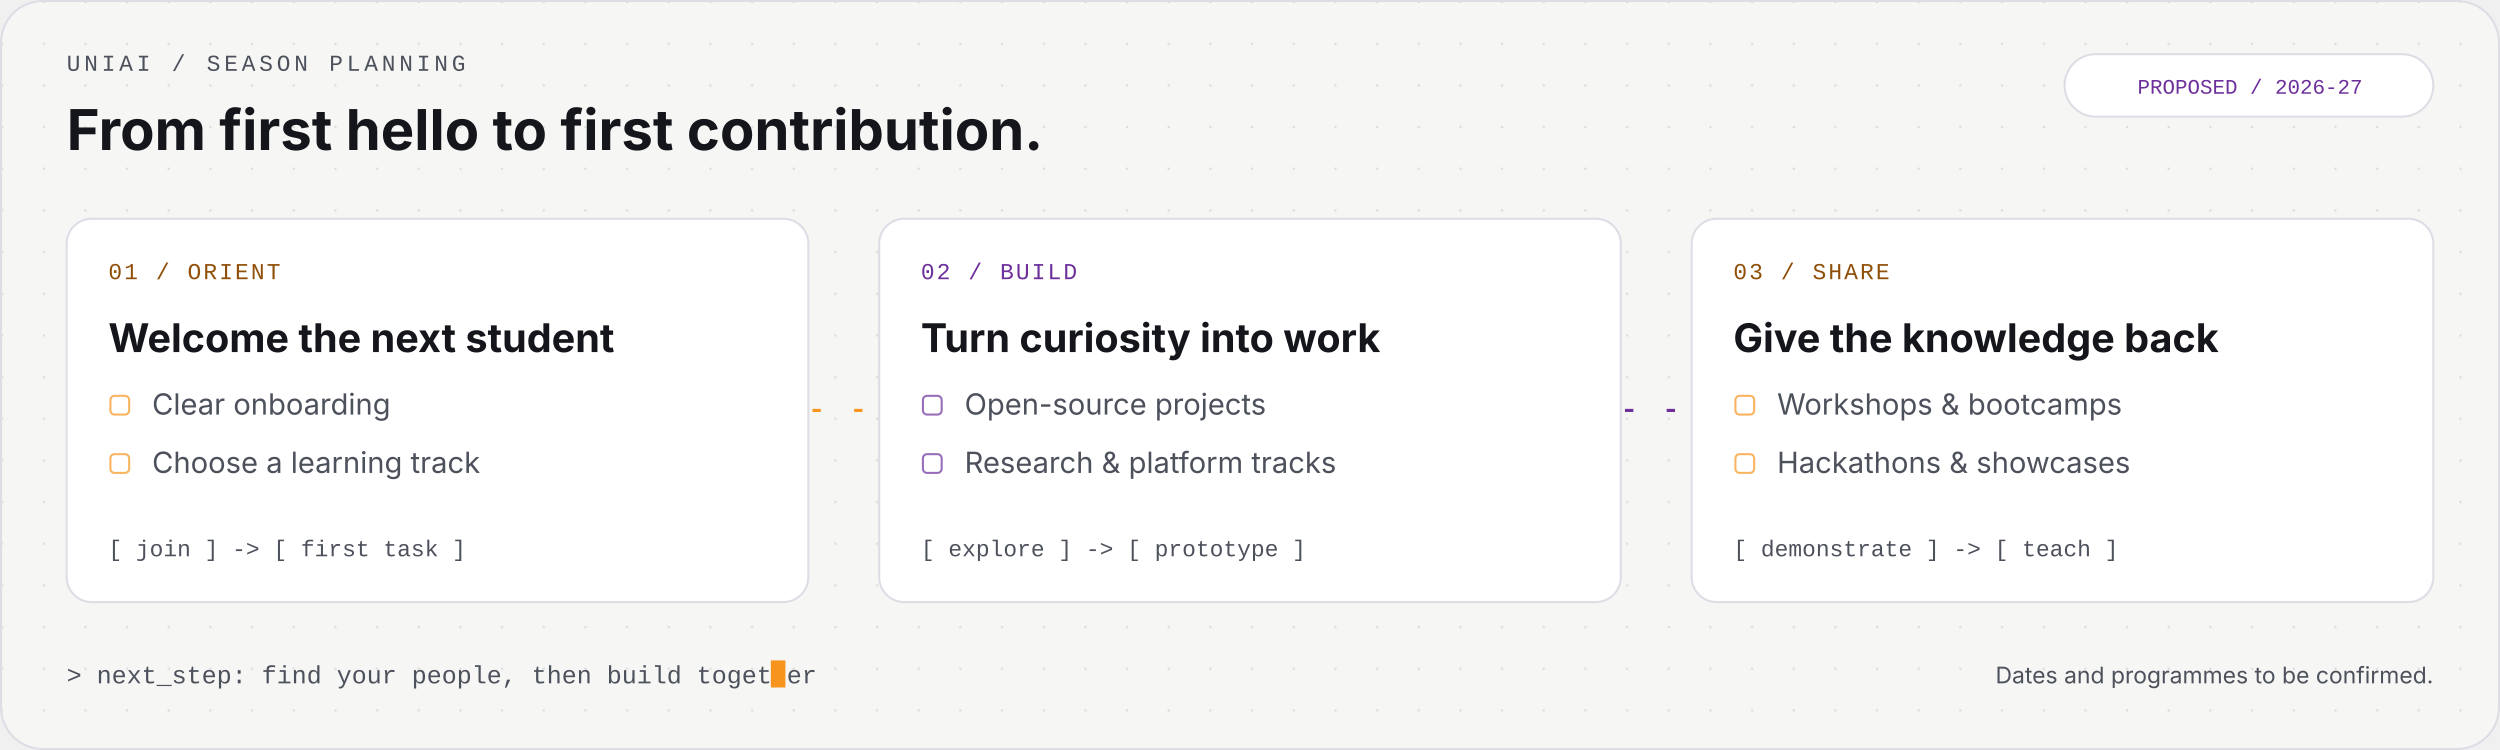
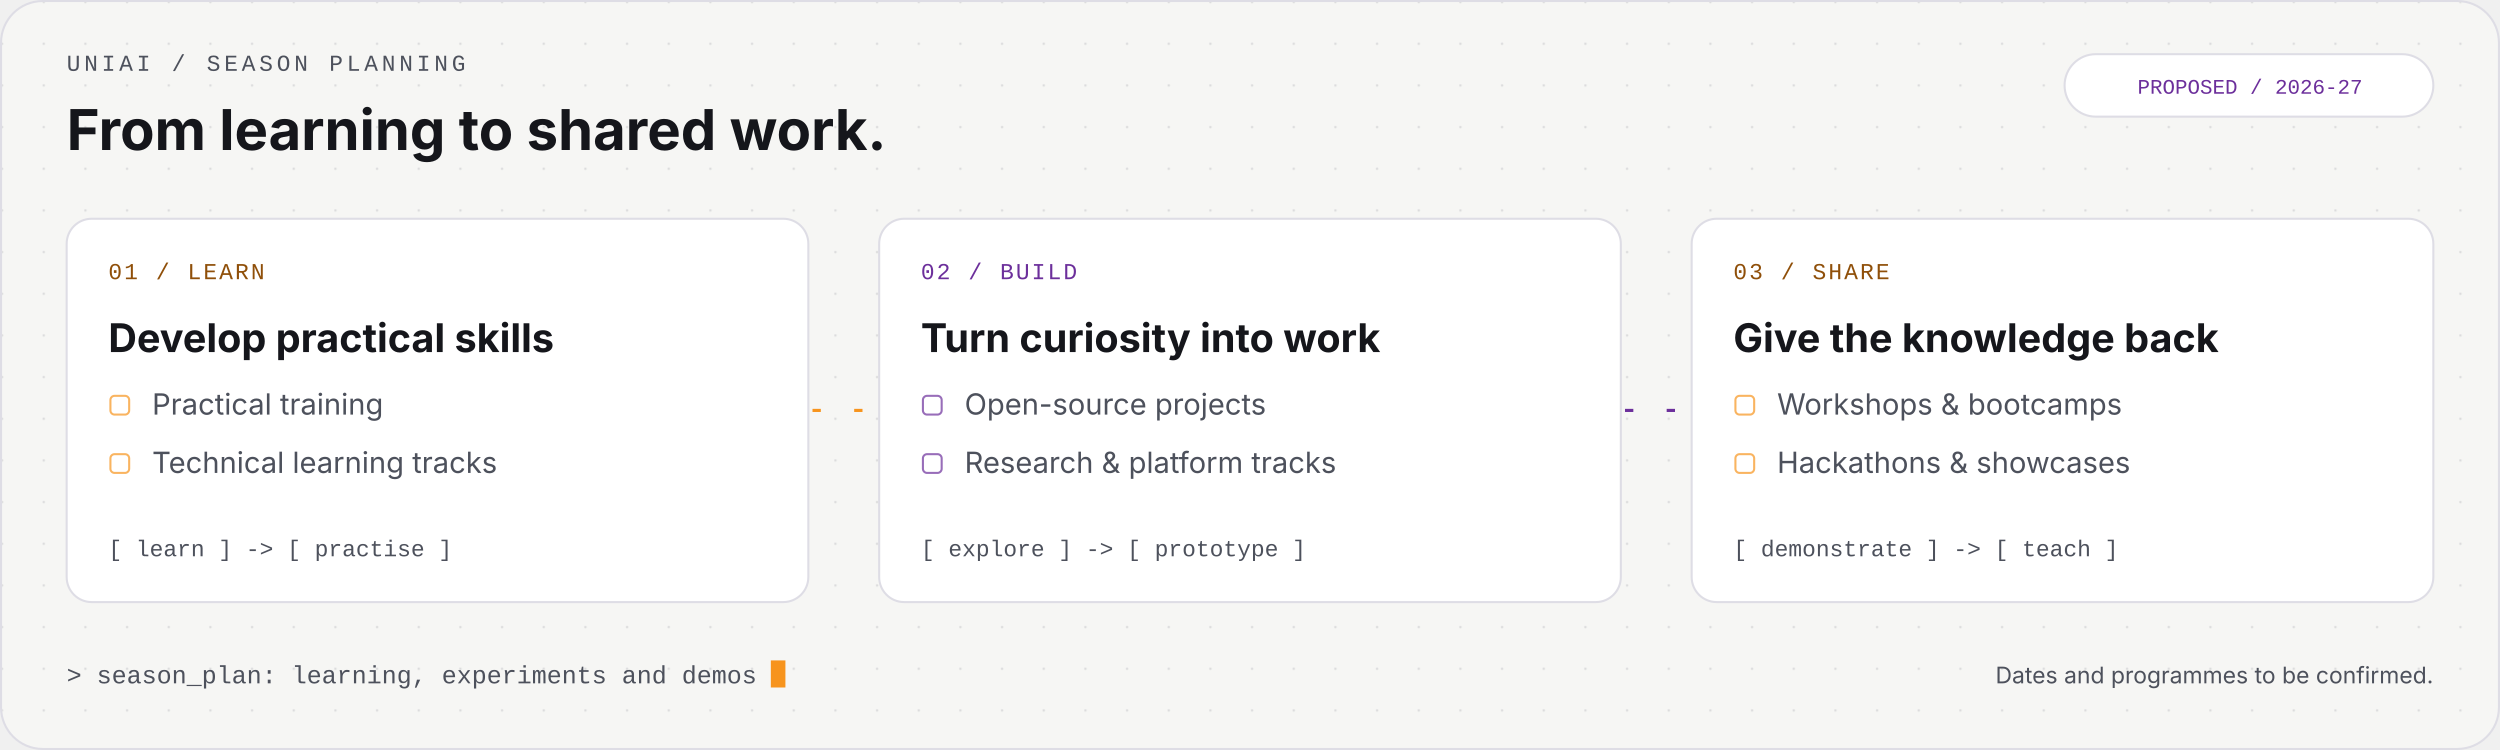
<svg xmlns="http://www.w3.org/2000/svg" width="1200" height="360" viewBox="0 0 1200 360" role="img" aria-labelledby="title desc" fill="none">
  <defs>
    <linearGradient id="signal" x1="0" y1="0" x2="1200" y2="0" gradientUnits="userSpaceOnUse">
      <stop stop-color="#F7941D" />
      <stop offset="1" stop-color="#A04EDB" />
    </linearGradient>
    <pattern id="dots" width="20" height="20" patternUnits="userSpaceOnUse">
      <circle cx="1" cy="1" r=".65" fill="#4D515C" opacity=".13" />
    </pattern>
  </defs>
  <style>text{font-family:system-ui,-apple-system,BlinkMacSystemFont,'Segoe UI',sans-serif}.mono{font-family:ui-monospace,SFMono-Regular,Consolas,'Liberation Mono',monospace}.flow{stroke-dasharray:4 16;animation:signal 12s linear infinite}.breath{animation:breathe 5s ease-in-out infinite}.delay{animation-delay:-2.5s}.cursor{animation:cursor 2.4s steps(2,end) infinite}@keyframes signal{to{stroke-dashoffset:-200}}@keyframes breathe{0%,100%{opacity:.45}50%{opacity:1}}@keyframes cursor{0%,70%{opacity:1}71%,100%{opacity:0}}@media(prefers-reduced-motion:reduce){.flow,.breath,.cursor{animation:none}}</style>
  <rect x=".5" y=".5" width="1199" height="359" rx="20" fill="#F6F6F4" stroke="#DEDDE5" />
  <rect x="1" y="1" width="1198" height="358" rx="20" fill="url(#dots)" />
  <text x="32" y="34" font-size="11" fill="#4D515C" font-weight="400" class="mono" letter-spacing="1.8">UNIAI / SEASON PLANNING</text>
-   <text x="32" y="72" font-size="27" fill="#15161B" font-weight="700">From first hello to first contribution.</text>
+   <text x="32" y="72" font-size="27" fill="#15161B" font-weight="700">From learning to shared work.</text>
  <rect x="991" y="26" width="177" height="30" rx="15" fill="#FFFFFF" stroke="#DEDDE5" />
  <text x="1080" y="45" font-size="10" fill="#6C2F9B" font-weight="400" class="mono" text-anchor="middle">PROPOSED / 2026-27</text>
  <rect x="32" y="105" width="356" height="184" rx="12" fill="#FFFFFF" stroke="#DEDDE5" />
-   <text x="52" y="134" font-size="11" fill="#8F4F09" font-weight="400" class="mono" letter-spacing="1">01 / ORIENT</text>
-   <text x="52" y="169" font-size="19" fill="#15161B" font-weight="650">Welcome the next student</text>
+   <text x="52" y="134" font-size="11" fill="#8F4F09" font-weight="400" class="mono" letter-spacing="1">01 / LEARN</text>
+   <text x="52" y="169" font-size="19" fill="#15161B" font-weight="650">Develop practical skills</text>
  <rect x="53" y="190" width="9" height="9" rx="2" stroke="#F7941D" opacity=".7" />
-   <text x="73" y="199" font-size="14" fill="#4D515C" font-weight="400">Clear onboarding</text>
+   <text x="73" y="199" font-size="14" fill="#4D515C" font-weight="400">Practical training</text>
  <rect x="53" y="218" width="9" height="9" rx="2" stroke="#F7941D" opacity=".7" />
-   <text x="73" y="227" font-size="14" fill="#4D515C" font-weight="400">Choose a learning track</text>
-   <text x="52" y="267" font-size="11" fill="#4D515C" font-weight="400" class="mono">[ join ] -&gt; [ first task ]</text>
+   <text x="73" y="227" font-size="14" fill="#4D515C" font-weight="400">Technical learning tracks</text>
+   <text x="52" y="267" font-size="11" fill="#4D515C" font-weight="400" class="mono">[ learn ] -&gt; [ practise ]</text>
  <path class="flow" d="M390 197h30" stroke="#F7941D" stroke-width="1.5" />
  <rect x="422" y="105" width="356" height="184" rx="12" fill="#FFFFFF" stroke="#DEDDE5" />
  <text x="442" y="134" font-size="11" fill="#6C2F9B" font-weight="400" class="mono" letter-spacing="1">02 / BUILD</text>
  <text x="442" y="169" font-size="19" fill="#15161B" font-weight="650">Turn curiosity into work</text>
  <rect x="443" y="190" width="9" height="9" rx="2" stroke="#6C2F9B" opacity=".7" />
  <text x="463" y="199" font-size="14" fill="#4D515C" font-weight="400">Open-source projects</text>
  <rect x="443" y="218" width="9" height="9" rx="2" stroke="#6C2F9B" opacity=".7" />
  <text x="463" y="227" font-size="14" fill="#4D515C" font-weight="400">Research &amp; platform tracks</text>
  <text x="442" y="267" font-size="11" fill="#4D515C" font-weight="400" class="mono">[ explore ] -&gt; [ prototype ]</text>
  <path class="flow" d="M780 197h30" stroke="#6C2F9B" stroke-width="1.5" />
  <rect x="812" y="105" width="356" height="184" rx="12" fill="#FFFFFF" stroke="#DEDDE5" />
  <text x="832" y="134" font-size="11" fill="#8F4F09" font-weight="400" class="mono" letter-spacing="1">03 / SHARE</text>
  <text x="832" y="169" font-size="19" fill="#15161B" font-weight="650">Give the knowledge back</text>
  <rect x="833" y="190" width="9" height="9" rx="2" stroke="#F7941D" opacity=".7" />
  <text x="853" y="199" font-size="14" fill="#4D515C" font-weight="400">Workshops &amp; bootcamps</text>
  <rect x="833" y="218" width="9" height="9" rx="2" stroke="#F7941D" opacity=".7" />
  <text x="853" y="227" font-size="14" fill="#4D515C" font-weight="400">Hackathons &amp; showcases</text>
  <text x="832" y="267" font-size="11" fill="#4D515C" font-weight="400" class="mono">[ demonstrate ] -&gt; [ teach ]</text>
-   <text x="32" y="328" font-size="12" fill="#4D515C" font-weight="400" class="mono">&gt; next_step: find your people, then build together</text>
+   <text x="32" y="328" font-size="12" fill="#4D515C" font-weight="400" class="mono">&gt; season_plan: learning, experiments and demos</text>
  <rect class="cursor" x="370" y="317" width="7" height="13" fill="#F7941D" />
  <text x="1168" y="328" font-size="11" fill="#4D515C" font-weight="400" text-anchor="end">Dates and programmes to be confirmed.</text>
</svg>
